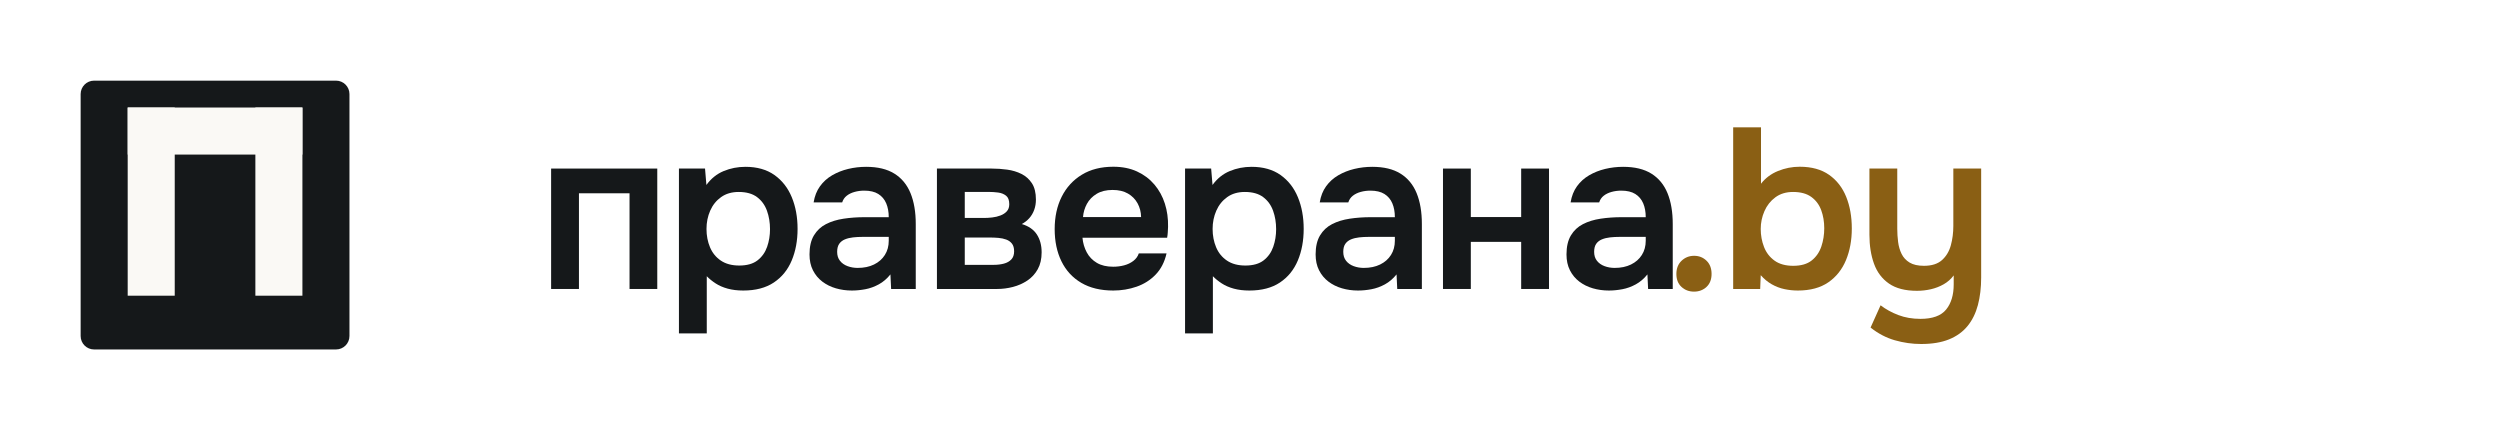
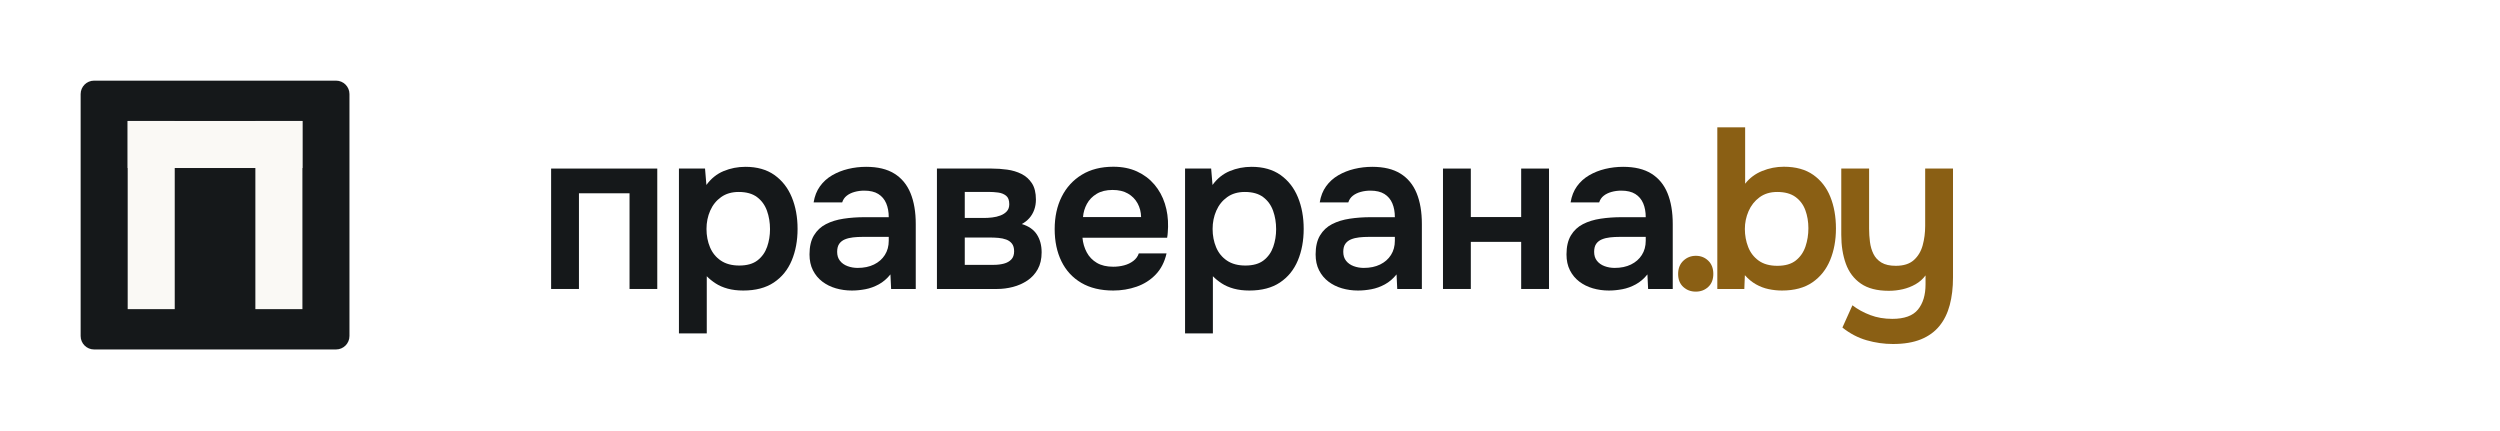
<svg xmlns="http://www.w3.org/2000/svg" viewBox="0 0 372 64" role="img" aria-label="Праверана.by">
  <rect x="12" y="12" width="40" height="40" rx="2" fill="#15181a" />
-   <rect x="19" y="16" width="26" height="7" fill="#faf9f5" />
-   <rect x="19" y="16" width="7" height="28" fill="#faf9f5" />
-   <rect x="38" y="16" width="7" height="28" fill="#faf9f5" />
+   <rect x="19" y="18" width="26" height="7" fill="#faf9f5" />
+   <rect x="19" y="18" width="7" height="28" fill="#faf9f5" />
+   <rect x="38" y="18" width="7" height="28" fill="#faf9f5" />
  <g transform="translate(80 43) scale(1)">
    <path d="M59 0V527H523.601V0H402.199V418.798H180.802V0Z" transform="translate(0.0 0) scale(0.034 -0.034)" fill="#15181a" />
    <path d="M59 -194.4V527H173.202L179.202 455.201Q209.802 497.401 254.702 516Q299.602 534.6 350.001 534.6Q426.401 534.6 477.001 498.7Q527.601 462.8 552.901 401.4Q578.201 340 578.201 263Q578.201 186 552.601 124.8Q527.001 63.6 474.401 28.4Q421.801 -6.8 340.401 -6.8Q302.401 -6.8 272.201 1.5Q242.001 9.8 219.602 24.4Q197.202 39 180.802 55.8V-194.4ZM323 102.602Q373.8 102.602 403 125.302Q432.199 148.002 444.899 184.401Q457.599 220.801 457.599 261.8Q457.599 304.999 444.299 342.199Q430.999 379.398 401 401.998Q371 424.598 320.6 424.598Q275.001 424.598 243.501 402.098Q212.001 379.599 195.802 342.699Q179.602 305.799 179.602 262.8Q179.602 219.001 195.002 182.401Q210.401 145.802 242.401 124.202Q274.401 102.602 323 102.602Z" transform="translate(19.02 0) scale(0.034 -0.034)" fill="#15181a" />
    <path d="M226.399 -6.8Q189.799 -6.8 156.399 2.9Q122.999 12.6 97.099 32.3Q71.199 52 56.099 81.7Q41 111.4 41 151.2Q41 202.2 60.3 234.401Q79.6 266.601 113 283.801Q146.401 301 190.201 307.6Q234.001 314.2 282.002 314.2H387.799Q387.799 348.8 376.699 374.899Q365.599 400.999 342.199 415.699Q318.8 430.398 280.4 430.398Q258.6 430.398 238.301 424.798Q218.001 419.198 203.801 407.998Q189.601 396.799 184.001 378.799H58.999Q65.599 419.999 86.899 449.499Q108.199 479 140.199 497.6Q172.2 516.2 210.4 525.4Q248.6 534.6 289 534.6Q364.6 534.6 412.401 504.9Q460.201 475.2 483.101 419.3Q506.001 363.4 506.001 284.2V0H398.199L395.199 63.8Q372.799 35.8 344.199 20.2Q315.599 4.6 285.299 -1.1Q254.999 -6.8 226.399 -6.8ZM252 92.201Q292.8 92.201 323.299 107.101Q353.799 122.001 370.799 148.801Q387.799 175.601 387.799 211.2V227.999H272.6Q251.6 227.999 231.7 225.799Q211.801 223.599 196.001 217.099Q180.201 210.599 171.102 197.7Q162.002 184.8 162.002 162.4Q162.002 138.801 174.401 123.201Q186.801 107.601 207.601 99.901Q228.401 92.201 252 92.201Z" transform="translate(39.06 0) scale(0.034 -0.034)" fill="#15181a" />
    <path d="M59 0V527H298.202Q332.402 527 366.502 522.3Q400.602 517.6 428.902 503.5Q457.202 489.4 474.702 462.6Q492.202 435.8 492.202 391.2Q492.202 366.8 484.602 346.1Q477.002 325.4 463.302 310Q449.602 294.6 430.402 284.2Q475.602 270.6 496.401 238.4Q517.201 206.2 517.201 160.4Q517.201 116.8 500.101 86.3Q483.001 55.8 454.501 36.8Q426 17.8 391.5 8.9Q357 0 322.201 0ZM180.802 105.602H307.401Q332 105.602 352.2 111.002Q372.4 116.402 384.599 129.302Q396.799 142.201 396.799 164.801Q396.799 186.4 387.299 198.5Q377.8 210.6 362.3 216.3Q346.801 222 328.001 223.6Q309.201 225.2 290.602 225.2H180.802ZM180.802 310.801H265.002Q281.802 310.801 300.902 313.001Q320.001 315.201 337.101 321.701Q354.2 328.2 364.9 340Q375.599 351.8 375.599 370.999Q375.599 397.199 361.5 408.299Q347.4 419.398 326.801 422.098Q306.201 424.798 285.801 424.798H180.802Z" transform="translate(57.41 0) scale(0.034 -0.034)" fill="#15181a" />
    <path d="M295.4 -6.8Q212.6 -6.8 155.4 26.9Q98.2 60.6 68.6 121.2Q39 181.8 39 261.8Q39 342.4 69.7 403.7Q100.4 465 157.8 500Q215.2 535 295.6 535Q354.2 535 399.3 514.3Q444.4 493.6 475.3 457.2Q506.2 420.801 521.3 373.401Q536.401 326 535.201 272Q534.601 259.8 534.001 248.2Q533.401 236.6 531.2 224.4H160.602Q163.802 189.2 179.401 160.201Q195.001 131.201 223.601 114.301Q252.2 97.402 295 97.402Q320.2 97.402 343.1 103.502Q365.999 109.602 383.299 122.802Q400.599 136.001 407.199 155.801H528.601Q515.801 99.201 481.001 63.1Q446.201 27 397.6 10.1Q349 -6.8 295.4 -6.8ZM417.199 314.801Q416.599 347.8 401.799 374.799Q386.999 401.799 359.699 417.599Q332.4 433.399 292.6 433.399Q250.801 433.399 222.701 416.399Q194.601 399.399 180.001 372.399Q165.402 345.4 163.002 314.801Z" transform="translate(75.61 0) scale(0.034 -0.034)" fill="#15181a" />
    <path d="M59 -194.4V527H173.202L179.202 455.201Q209.802 497.401 254.702 516Q299.602 534.6 350.001 534.6Q426.401 534.6 477.001 498.7Q527.601 462.8 552.901 401.4Q578.201 340 578.201 263Q578.201 186 552.601 124.8Q527.001 63.6 474.401 28.4Q421.801 -6.8 340.401 -6.8Q302.401 -6.8 272.201 1.5Q242.001 9.8 219.602 24.4Q197.202 39 180.802 55.8V-194.4ZM323 102.602Q373.8 102.602 403 125.302Q432.199 148.002 444.899 184.401Q457.599 220.801 457.599 261.8Q457.599 304.999 444.299 342.199Q430.999 379.398 401 401.998Q371 424.598 320.6 424.598Q275.001 424.598 243.501 402.098Q212.001 379.599 195.802 342.699Q179.602 305.799 179.602 262.8Q179.602 219.001 195.002 182.401Q210.401 145.802 242.401 124.202Q274.401 102.602 323 102.602Z" transform="translate(94.33 0) scale(0.034 -0.034)" fill="#15181a" />
    <path d="M226.399 -6.8Q189.799 -6.8 156.399 2.9Q122.999 12.6 97.099 32.3Q71.199 52 56.099 81.7Q41 111.4 41 151.2Q41 202.2 60.3 234.401Q79.6 266.601 113 283.801Q146.401 301 190.201 307.6Q234.001 314.2 282.002 314.2H387.799Q387.799 348.8 376.699 374.899Q365.599 400.999 342.199 415.699Q318.8 430.398 280.4 430.398Q258.6 430.398 238.301 424.798Q218.001 419.198 203.801 407.998Q189.601 396.799 184.001 378.799H58.999Q65.599 419.999 86.899 449.499Q108.199 479 140.199 497.6Q172.2 516.2 210.4 525.4Q248.6 534.6 289 534.6Q364.6 534.6 412.401 504.9Q460.201 475.2 483.101 419.3Q506.001 363.4 506.001 284.2V0H398.199L395.199 63.8Q372.799 35.8 344.199 20.2Q315.599 4.6 285.299 -1.1Q254.999 -6.8 226.399 -6.8ZM252 92.201Q292.8 92.201 323.299 107.101Q353.799 122.001 370.799 148.801Q387.799 175.601 387.799 211.2V227.999H272.6Q251.6 227.999 231.7 225.799Q211.801 223.599 196.001 217.099Q180.201 210.599 171.102 197.7Q162.002 184.8 162.002 162.4Q162.002 138.801 174.401 123.201Q186.801 107.601 207.601 99.901Q228.401 92.201 252 92.201Z" transform="translate(114.37 0) scale(0.034 -0.034)" fill="#15181a" />
    <path d="M59 0V527H180.802V314.801H401.199V527H523.001V0H401.199V206.199H180.802V0Z" transform="translate(132.71 0) scale(0.034 -0.034)" fill="#15181a" />
    <path d="M226.399 -6.8Q189.799 -6.8 156.399 2.9Q122.999 12.6 97.099 32.3Q71.199 52 56.099 81.7Q41 111.4 41 151.2Q41 202.2 60.3 234.401Q79.6 266.601 113 283.801Q146.401 301 190.201 307.6Q234.001 314.2 282.002 314.2H387.799Q387.799 348.8 376.699 374.899Q365.599 400.999 342.199 415.699Q318.8 430.398 280.4 430.398Q258.6 430.398 238.301 424.798Q218.001 419.198 203.801 407.998Q189.601 396.799 184.001 378.799H58.999Q65.599 419.999 86.899 449.499Q108.199 479 140.199 497.6Q172.2 516.2 210.4 525.4Q248.6 534.6 289 534.6Q364.6 534.6 412.401 504.9Q460.201 475.2 483.101 419.3Q506.001 363.4 506.001 284.2V0H398.199L395.199 63.8Q372.799 35.8 344.199 20.2Q315.599 4.6 285.299 -1.1Q254.999 -6.8 226.399 -6.8ZM252 92.201Q292.8 92.201 323.299 107.101Q353.799 122.001 370.799 148.801Q387.799 175.601 387.799 211.2V227.999H272.6Q251.6 227.999 231.7 225.799Q211.801 223.599 196.001 217.099Q180.201 210.599 171.102 197.7Q162.002 184.8 162.002 162.4Q162.002 138.801 174.401 123.201Q186.801 107.601 207.601 99.901Q228.401 92.201 252 92.201Z" transform="translate(151.7 0) scale(0.034 -0.034)" fill="#15181a" />
-     <path d="M136.201 -11.6Q103.8 -11.6 81.4 9.0Q59 29.6 59 65.601Q59 102.001 81.8 123.602Q104.6 145.202 136.601 145.202Q168.601 145.202 190.801 123.802Q213.002 102.401 213.002 66.001Q213.002 29.6 190.801 9.0Q168.601 -11.6 136.201 -11.6Z" transform="translate(167.44 0) scale(0.034 -0.034)" fill="#8a5f14" />
-     <path d="M342.002 -6.8Q312.802 -6.8 283.702 -0.7Q254.602 5.4 228.102 20.4Q201.602 35.4 179.602 60.4L177.202 0H59V707.4H180.802V460.601Q209.602 497.8 255.302 516.4Q301.002 535 350.001 535Q428.401 535 478.801 499.5Q529.201 464 553.701 403.1Q578.201 342.2 578.201 264.6Q578.201 188 552.801 126.5Q527.401 65 475.401 29.1Q423.401 -6.8 342.002 -6.8ZM321.8 101.402Q373.4 101.402 402.8 124.902Q432.199 148.402 444.899 186.001Q457.599 223.601 457.599 265.8Q457.599 308.599 444.299 344.799Q430.999 380.999 401 402.798Q371 424.598 321 424.598Q275.401 424.598 243.701 401.198Q212.001 377.799 195.802 340.599Q179.602 303.4 179.602 262.8Q179.602 220.601 194.102 183.601Q208.602 146.601 240.101 124.002Q271.601 101.402 321.8 101.402Z" transform="translate(175.89 0) scale(0.034 -0.034)" fill="#8a5f14" />
-     <path d="M288.2 -240.8Q229.6 -240.8 172.7 -224.4Q115.799 -208 66.799 -168.801L110.6 -71.399Q144.799 -97.598 188.499 -114.198Q232.199 -130.798 284.999 -130.798Q364.199 -130.798 397.399 -90.099Q430.599 -49.399 430.599 20.001V59.399Q412.999 35.599 386.899 20.7Q360.799 5.8 330.799 -1.1Q300.8 -8 269.8 -8Q193 -8 147.4 23.6Q101.8 55.2 81.8 110.6Q61.8 166 61.8 237.2V527H183.602V263.6Q183.602 234.801 187.302 205.901Q191.002 177.001 202.602 153.402Q214.202 129.802 237.601 115.602Q261.001 101.402 300.401 101.402Q351.4 101.402 379.3 126.402Q407.2 151.402 418.099 191.201Q428.999 231.001 428.999 276V527H550.801V50.403Q550.801 -16.598 536.501 -70.398Q522.201 -124.199 491.201 -162.199Q460.201 -200.2 410.201 -220.5Q360.201 -240.8 288.2 -240.8Z" transform="translate(196.07 0) scale(0.034 -0.034)" fill="#8a5f14" />
+     <path d="M136.201 -11.6Q103.8 -11.6 81.4 9.0Q59 29.6 59 65.601Q59 102.001 81.8 123.602Q104.6 145.202 136.601 145.202Q168.601 145.202 190.801 123.802Q213.002 102.401 213.002 66.001Q213.002 29.6 190.801 9.0Q168.601 -11.6 136.201 -11.6Z" transform="translate(167.7 0) scale(0.034 -0.034)" fill="#8a5f14" />
+     <path d="M342.002 -6.8Q312.802 -6.8 283.702 -0.7Q254.602 5.4 228.102 20.4Q201.602 35.4 179.602 60.4L177.202 0H59V707.4H180.802V460.601Q209.602 497.8 255.302 516.4Q301.002 535 350.001 535Q428.401 535 478.801 499.5Q529.201 464 553.701 403.1Q578.201 342.2 578.201 264.6Q578.201 188 552.801 126.5Q527.401 65 475.401 29.1Q423.401 -6.8 342.002 -6.8ZM321.8 101.402Q373.4 101.402 402.8 124.902Q432.199 148.402 444.899 186.001Q457.599 223.601 457.599 265.8Q457.599 308.599 444.299 344.799Q430.999 380.999 401 402.798Q371 424.598 321 424.598Q275.401 424.598 243.701 401.198Q212.001 377.799 195.802 340.599Q179.602 303.4 179.602 262.8Q179.602 220.601 194.102 183.601Q208.602 146.601 240.101 124.002Q271.601 101.402 321.8 101.402Z" transform="translate(173.53 0) scale(0.034 -0.034)" fill="#8a5f14" />
+     <path d="M288.2 -240.8Q229.6 -240.8 172.7 -224.4Q115.799 -208 66.799 -168.801L110.6 -71.399Q144.799 -97.598 188.499 -114.198Q232.199 -130.798 284.999 -130.798Q364.199 -130.798 397.399 -90.099Q430.599 -49.399 430.599 20.001V59.399Q412.999 35.599 386.899 20.7Q360.799 5.8 330.799 -1.1Q300.8 -8 269.8 -8Q193 -8 147.4 23.6Q101.8 55.2 81.8 110.6Q61.8 166 61.8 237.2V527H183.602V263.6Q183.602 234.801 187.302 205.901Q191.002 177.001 202.602 153.402Q214.202 129.802 237.601 115.602Q261.001 101.402 300.401 101.402Q351.4 101.402 379.3 126.402Q407.2 151.402 418.099 191.201Q428.999 231.001 428.999 276V527H550.801V50.403Q550.801 -16.598 536.501 -70.398Q522.201 -124.199 491.201 -162.199Q460.201 -200.2 410.201 -220.5Q360.201 -240.8 288.2 -240.8Z" transform="translate(191.88 0) scale(0.034 -0.034)" fill="#8a5f14" />
  </g>
</svg>
